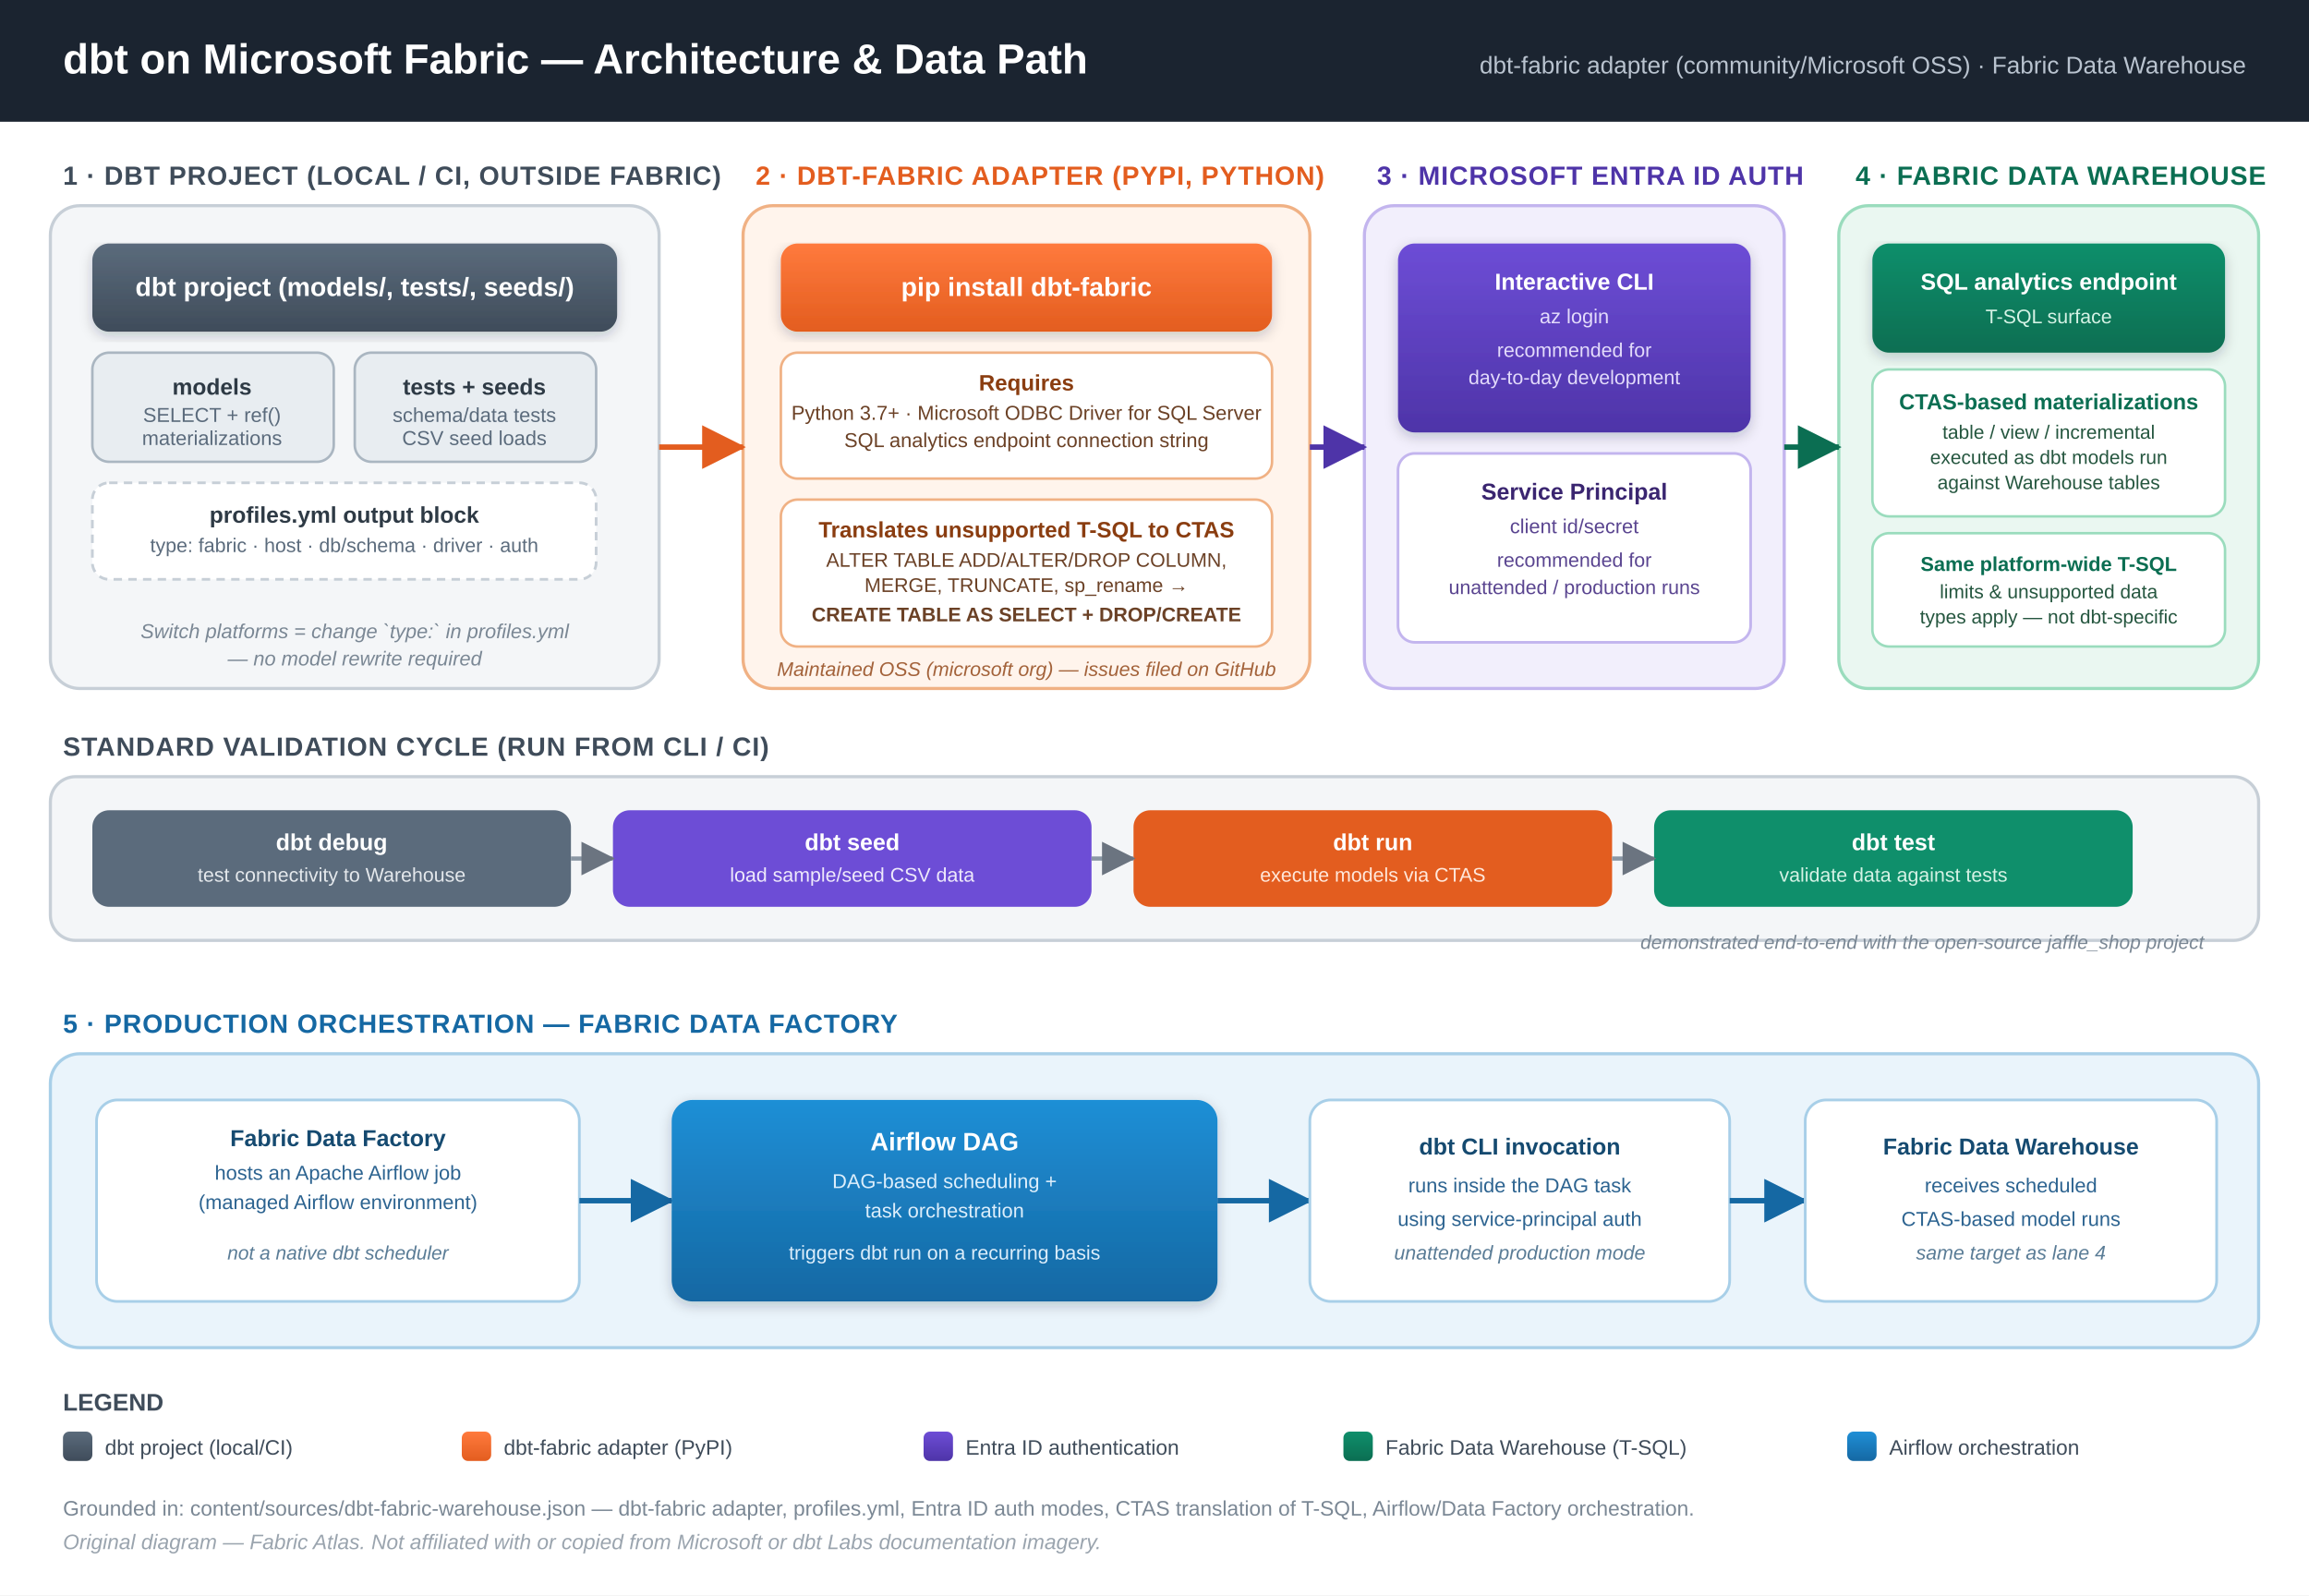
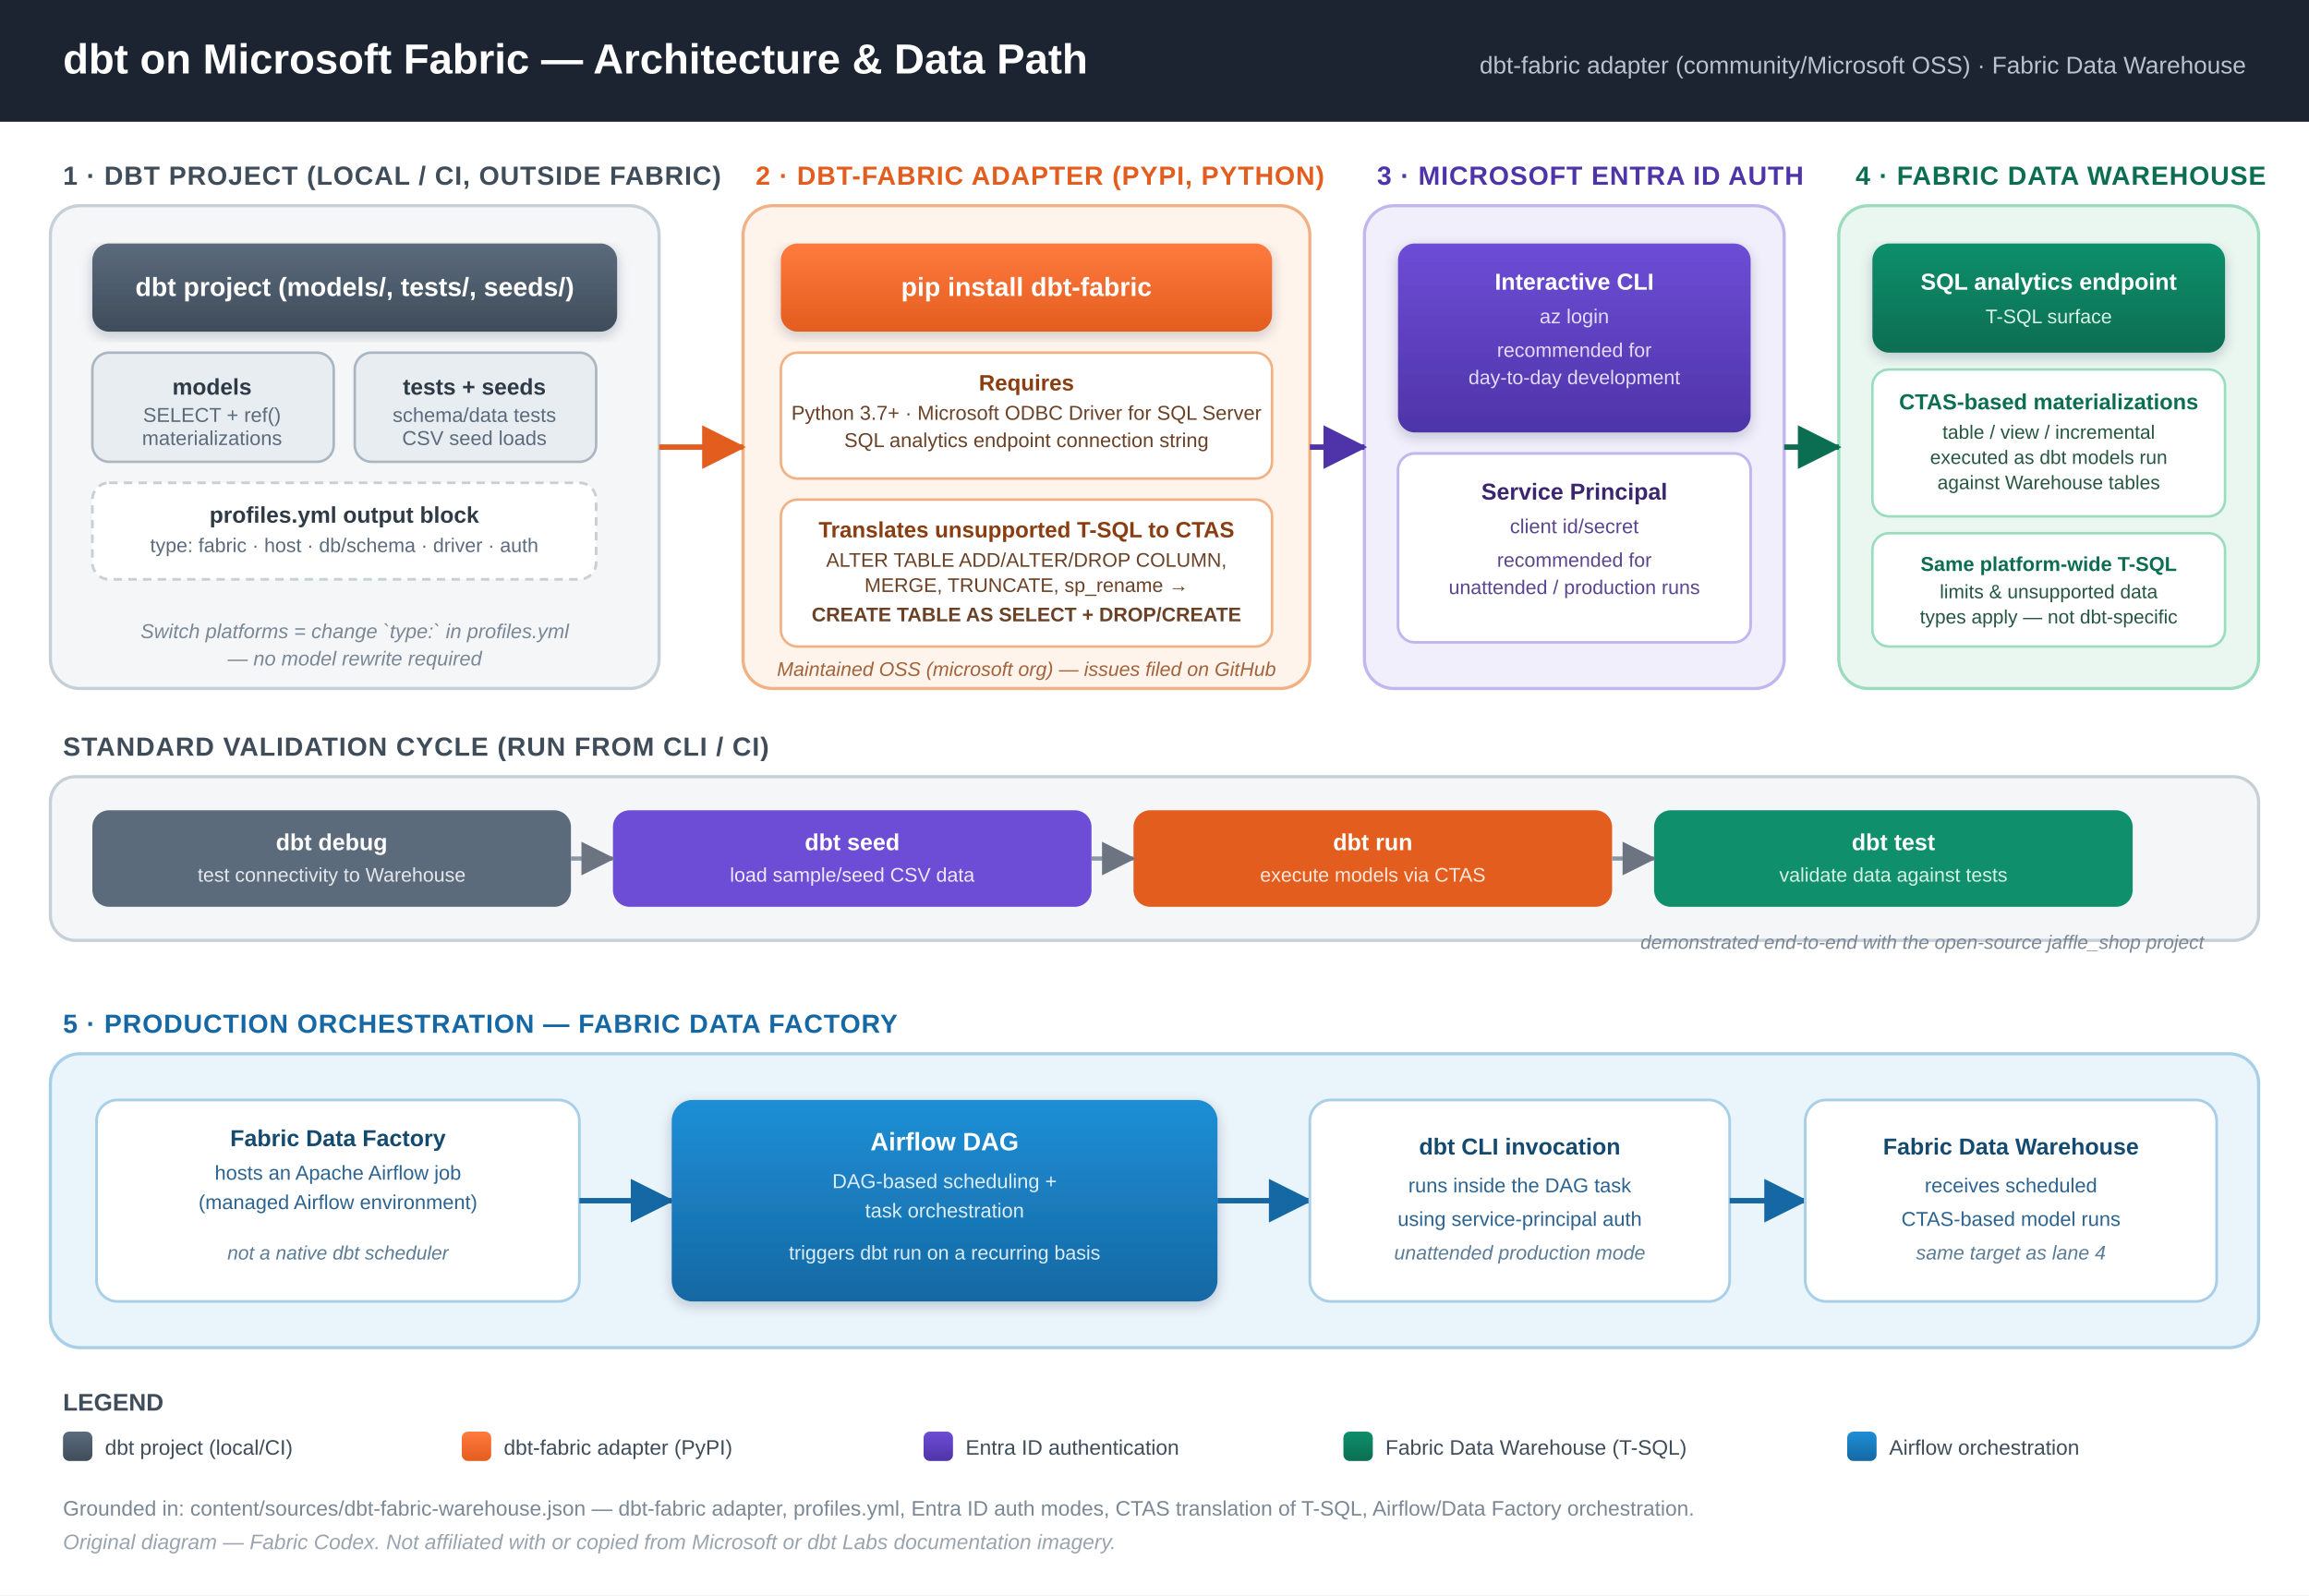
<svg xmlns="http://www.w3.org/2000/svg" viewBox="0 0 1100 760" font-family="Segoe UI, Arial, sans-serif" role="img" aria-labelledby="dbt-fabric-architecture-title dbt-fabric-architecture-desc" data-diagram-id="dbt-fabric-architecture">
  <defs>
    <linearGradient id="devGrad" x1="0" y1="0" x2="0" y2="1">
      <stop offset="0%" stop-color="#5b6b7c" />
      <stop offset="100%" stop-color="#3f4c5a" />
    </linearGradient>
    <linearGradient id="adapterGrad" x1="0" y1="0" x2="0" y2="1">
      <stop offset="0%" stop-color="#ff7a3d" />
      <stop offset="100%" stop-color="#e35d1f" />
    </linearGradient>
    <linearGradient id="authGrad" x1="0" y1="0" x2="0" y2="1">
      <stop offset="0%" stop-color="#6d4dd6" />
      <stop offset="100%" stop-color="#4e34a8" />
    </linearGradient>
    <linearGradient id="dwGrad" x1="0" y1="0" x2="0" y2="1">
      <stop offset="0%" stop-color="#0f8f6b" />
      <stop offset="100%" stop-color="#0b6e52" />
    </linearGradient>
    <linearGradient id="orchGrad" x1="0" y1="0" x2="0" y2="1">
      <stop offset="0%" stop-color="#1f8fd6" />
      <stop offset="100%" stop-color="#1568a3" />
    </linearGradient>
    <filter id="soft" x="-6%" y="-6%" width="112%" height="118%">
      <feDropShadow dx="0" dy="2" stdDeviation="3" flood-color="#1a2330" flood-opacity="0.22" />
    </filter>
    <marker id="arrowOrange" markerWidth="9" markerHeight="9" refX="7.5" refY="4" orient="auto">
      <polygon points="0 0, 8 4, 0 8" fill="#e35d1f" />
    </marker>
    <marker id="arrowPurple" markerWidth="9" markerHeight="9" refX="7.5" refY="4" orient="auto">
      <polygon points="0 0, 8 4, 0 8" fill="#4e34a8" />
    </marker>
    <marker id="arrowGreen" markerWidth="9" markerHeight="9" refX="7.5" refY="4" orient="auto">
      <polygon points="0 0, 8 4, 0 8" fill="#0b6e52" />
    </marker>
    <marker id="arrowBlue" markerWidth="9" markerHeight="9" refX="7.5" refY="4" orient="auto">
      <polygon points="0 0, 8 4, 0 8" fill="#1568a3" />
    </marker>
    <marker id="arrowGrey" markerWidth="9" markerHeight="9" refX="7.5" refY="4" orient="auto">
      <polygon points="0 0, 8 4, 0 8" fill="#6b7480" />
    </marker>
  </defs>
  <rect width="1100" height="760" fill="#ffffff" />
  <rect x="0" y="0" width="1100" height="58" fill="#1b2430" />
  <text x="30" y="35" font-size="20" font-weight="700" fill="#ffffff">dbt on Microsoft Fabric — Architecture &amp; Data Path</text>
  <text x="1070" y="35" font-size="11.5" fill="#b9c3cf" text-anchor="end">dbt-fabric adapter (community/Microsoft OSS) · Fabric Data Warehouse</text>
  <text x="30" y="88" font-size="12.5" font-weight="700" fill="#3f4c5a" letter-spacing="0.4">1 · DBT PROJECT (LOCAL / CI, OUTSIDE FABRIC)</text>
  <rect x="24" y="98" width="290" height="230" rx="14" fill="#f4f6f8" stroke="#c7cfd7" stroke-width="1.5" />
  <rect x="44" y="116" width="250" height="42" rx="8" fill="url(#devGrad)" filter="url(#soft)" />
  <text x="169" y="141" font-size="12.5" fill="#fff" text-anchor="middle" font-weight="700">dbt project (models/, tests/, seeds/)</text>
  <rect x="44" y="168" width="115" height="52" rx="8" fill="#e8edf1" stroke="#aab6c1" stroke-width="1.2" />
  <text x="101" y="188" font-size="10.8" fill="#2e3a45" text-anchor="middle" font-weight="700">models</text>
  <text x="101" y="201" font-size="9.6" fill="#5b6b7c" text-anchor="middle">SELECT + ref()</text>
  <text x="101" y="212" font-size="9.6" fill="#5b6b7c" text-anchor="middle">materializations</text>
  <rect x="169" y="168" width="115" height="52" rx="8" fill="#e8edf1" stroke="#aab6c1" stroke-width="1.2" />
  <text x="226" y="188" font-size="10.8" fill="#2e3a45" text-anchor="middle" font-weight="700">tests + seeds</text>
  <text x="226" y="201" font-size="9.6" fill="#5b6b7c" text-anchor="middle">schema/data tests</text>
  <text x="226" y="212" font-size="9.6" fill="#5b6b7c" text-anchor="middle">CSV seed loads</text>
  <rect x="44" y="230" width="240" height="46" rx="8" fill="#fff" stroke="#c7cfd7" stroke-width="1.3" stroke-dasharray="4 3" />
  <text x="164" y="249" font-size="10.8" fill="#2e3a45" text-anchor="middle" font-weight="700">profiles.yml  output block</text>
  <text x="164" y="263" font-size="9.4" fill="#5b6b7c" text-anchor="middle">type: fabric · host · db/schema · driver · auth</text>
  <text x="169" y="304" font-size="9.6" fill="#7a8794" text-anchor="middle" font-style="italic">Switch platforms = change `type:` in profiles.yml</text>
  <text x="169" y="317" font-size="9.6" fill="#7a8794" text-anchor="middle" font-style="italic">— no model rewrite required</text>
  <text x="360" y="88" font-size="12.5" font-weight="700" fill="#e35d1f" letter-spacing="0.4">2 · DBT-FABRIC ADAPTER (PYPI, PYTHON)</text>
  <rect x="354" y="98" width="270" height="230" rx="14" fill="#fff4ec" stroke="#f0b184" stroke-width="1.5" />
  <rect x="372" y="116" width="234" height="42" rx="8" fill="url(#adapterGrad)" filter="url(#soft)" />
  <text x="489" y="141" font-size="12.5" fill="#fff" text-anchor="middle" font-weight="700">pip install dbt-fabric</text>
  <rect x="372" y="168" width="234" height="60" rx="8" fill="#fff" stroke="#f0b184" stroke-width="1.2" />
  <text x="489" y="186" font-size="10.6" fill="#8a3d10" text-anchor="middle" font-weight="700">Requires</text>
  <text x="489" y="200" font-size="9.6" fill="#6b4126" text-anchor="middle">Python 3.7+ · Microsoft ODBC Driver for SQL Server</text>
  <text x="489" y="213" font-size="9.6" fill="#6b4126" text-anchor="middle">SQL analytics endpoint connection string</text>
  <rect x="372" y="238" width="234" height="70" rx="8" fill="#fff" stroke="#f0b184" stroke-width="1.2" />
  <text x="489" y="256" font-size="10.6" fill="#8a3d10" text-anchor="middle" font-weight="700">Translates unsupported T-SQL to CTAS</text>
  <text x="489" y="270" font-size="9.4" fill="#6b4126" text-anchor="middle">ALTER TABLE ADD/ALTER/DROP COLUMN,</text>
  <text x="489" y="282" font-size="9.4" fill="#6b4126" text-anchor="middle">MERGE, TRUNCATE, sp_rename →</text>
  <text x="489" y="296" font-size="9.4" fill="#6b4126" text-anchor="middle" font-weight="700">CREATE TABLE AS SELECT + DROP/CREATE</text>
  <text x="489" y="322" font-size="9.4" fill="#a3623a" text-anchor="middle" font-style="italic">Maintained OSS (microsoft org) — issues filed on GitHub</text>
  <text x="656" y="88" font-size="12.5" font-weight="700" fill="#4e34a8" letter-spacing="0.4">3 · MICROSOFT ENTRA ID AUTH</text>
  <rect x="650" y="98" width="200" height="230" rx="14" fill="#f2effc" stroke="#c3b5ee" stroke-width="1.5" />
  <rect x="666" y="116" width="168" height="90" rx="8" fill="url(#authGrad)" filter="url(#soft)" />
  <text x="750" y="138" font-size="11" fill="#fff" text-anchor="middle" font-weight="700">Interactive CLI</text>
  <text x="750" y="154" font-size="9.6" fill="#e3dbfb" text-anchor="middle">az login</text>
  <text x="750" y="170" font-size="9.4" fill="#e3dbfb" text-anchor="middle">recommended for</text>
  <text x="750" y="183" font-size="9.4" fill="#e3dbfb" text-anchor="middle">day-to-day development</text>
  <rect x="666" y="216" width="168" height="90" rx="8" fill="#fff" stroke="#c3b5ee" stroke-width="1.3" />
  <text x="750" y="238" font-size="11" fill="#3a2570" text-anchor="middle" font-weight="700">Service Principal</text>
  <text x="750" y="254" font-size="9.6" fill="#5a4590" text-anchor="middle">client id/secret</text>
  <text x="750" y="270" font-size="9.4" fill="#5a4590" text-anchor="middle">recommended for</text>
  <text x="750" y="283" font-size="9.4" fill="#5a4590" text-anchor="middle">unattended / production runs</text>
  <text x="884" y="88" font-size="12.5" font-weight="700" fill="#0b6e52" letter-spacing="0.4">4 · FABRIC DATA WAREHOUSE</text>
  <rect x="876" y="98" width="200" height="230" rx="14" fill="#eaf7f1" stroke="#9adcbd" stroke-width="1.5" />
  <rect x="892" y="116" width="168" height="52" rx="8" fill="url(#dwGrad)" filter="url(#soft)" />
  <text x="976" y="138" font-size="11" fill="#fff" text-anchor="middle" font-weight="700">SQL analytics endpoint</text>
  <text x="976" y="154" font-size="9.4" fill="#d5f2e5" text-anchor="middle">T-SQL surface</text>
  <rect x="892" y="176" width="168" height="70" rx="8" fill="#fff" stroke="#9adcbd" stroke-width="1.2" />
  <text x="976" y="195" font-size="10.4" fill="#0b6e52" text-anchor="middle" font-weight="700">CTAS-based materializations</text>
  <text x="976" y="209" font-size="9.2" fill="#25563f" text-anchor="middle">table / view / incremental</text>
  <text x="976" y="221" font-size="9.2" fill="#25563f" text-anchor="middle">executed as dbt models run</text>
  <text x="976" y="233" font-size="9.2" fill="#25563f" text-anchor="middle">against Warehouse tables</text>
  <rect x="892" y="254" width="168" height="54" rx="8" fill="#fff" stroke="#9adcbd" stroke-width="1.2" />
  <text x="976" y="272" font-size="9.6" fill="#0b6e52" text-anchor="middle" font-weight="700">Same platform-wide T-SQL</text>
  <text x="976" y="285" font-size="9.2" fill="#25563f" text-anchor="middle">limits &amp; unsupported data</text>
  <text x="976" y="297" font-size="9.2" fill="#25563f" text-anchor="middle">types apply — not dbt-specific</text>
  <path d="M314 213 L354 213" stroke="#e35d1f" stroke-width="2.6" fill="none" marker-end="url(#arrowOrange)" />
  <path d="M624 213 L650 213" stroke="#4e34a8" stroke-width="2.6" fill="none" marker-end="url(#arrowPurple)" />
  <path d="M850 213 L876 213" stroke="#0b6e52" stroke-width="2.6" fill="none" marker-end="url(#arrowGreen)" />
  <text x="30" y="360" font-size="12.5" font-weight="700" fill="#3f4c5a" letter-spacing="0.4">STANDARD VALIDATION CYCLE (RUN FROM CLI / CI)</text>
  <rect x="24" y="370" width="1052" height="78" rx="12" fill="#f4f6f8" stroke="#c7cfd7" stroke-width="1.5" />
  <g font-size="11" font-weight="700" fill="#fff" text-anchor="middle">
    <rect x="44" y="386" width="228" height="46" rx="8" fill="#5b6b7c" />
    <text x="158" y="405">dbt debug</text>
    <text x="158" y="420" font-size="9.4" font-weight="400" fill="#e4e8ec">test connectivity to Warehouse</text>
    <rect x="292" y="386" width="228" height="46" rx="8" fill="#6d4dd6" />
    <text x="406" y="405">dbt seed</text>
    <text x="406" y="420" font-size="9.4" font-weight="400" fill="#eee9fb">load sample/seed CSV data</text>
    <rect x="540" y="386" width="228" height="46" rx="8" fill="#e35d1f" />
    <text x="654" y="405">dbt run</text>
    <text x="654" y="420" font-size="9.4" font-weight="400" fill="#ffe8db">execute models via CTAS</text>
    <rect x="788" y="386" width="228" height="46" rx="8" fill="#0f8f6b" />
    <text x="902" y="405">dbt test</text>
    <text x="902" y="420" font-size="9.4" font-weight="400" fill="#d5f2e5">validate data against tests</text>
  </g>
  <path d="M272 409 L292 409" stroke="#8a97a4" stroke-width="2" fill="none" marker-end="url(#arrowGrey)" />
  <path d="M520 409 L540 409" stroke="#8a97a4" stroke-width="2" fill="none" marker-end="url(#arrowGrey)" />
  <path d="M768 409 L788 409" stroke="#8a97a4" stroke-width="2" fill="none" marker-end="url(#arrowGrey)" />
  <text x="1050" y="452" font-size="9.2" fill="#7a8794" text-anchor="end" font-style="italic">demonstrated end-to-end with the open-source jaffle_shop project</text>
  <text x="30" y="492" font-size="12.5" font-weight="700" fill="#1568a3" letter-spacing="0.4">5 · PRODUCTION ORCHESTRATION — FABRIC DATA FACTORY</text>
  <rect x="24" y="502" width="1052" height="140" rx="14" fill="#eaf4fb" stroke="#a8cfe8" stroke-width="1.5" />
  <rect x="46" y="524" width="230" height="96" rx="10" fill="#fff" stroke="#a8cfe8" stroke-width="1.3" />
  <text x="161" y="546" font-size="11" fill="#154a70" text-anchor="middle" font-weight="700">Fabric Data Factory</text>
  <text x="161" y="562" font-size="9.6" fill="#2c6390" text-anchor="middle">hosts an Apache Airflow job</text>
  <text x="161" y="576" font-size="9.6" fill="#2c6390" text-anchor="middle">(managed Airflow environment)</text>
  <text x="161" y="600" font-size="9.2" fill="#5a7c96" text-anchor="middle" font-style="italic">not a native dbt scheduler</text>
  <path d="M276 572 L320 572" stroke="#1568a3" stroke-width="2.6" fill="none" marker-end="url(#arrowBlue)" />
  <rect x="320" y="524" width="260" height="96" rx="10" fill="url(#orchGrad)" filter="url(#soft)" />
  <text x="450" y="548" font-size="12" fill="#fff" text-anchor="middle" font-weight="700">Airflow DAG</text>
  <text x="450" y="566" font-size="9.6" fill="#dceefb" text-anchor="middle">DAG-based scheduling +</text>
  <text x="450" y="580" font-size="9.6" fill="#dceefb" text-anchor="middle">task orchestration</text>
  <text x="450" y="600" font-size="9.4" fill="#dceefb" text-anchor="middle">triggers dbt run on a recurring basis</text>
  <path d="M580 572 L624 572" stroke="#1568a3" stroke-width="2.6" fill="none" marker-end="url(#arrowBlue)" />
  <rect x="624" y="524" width="200" height="96" rx="10" fill="#fff" stroke="#a8cfe8" stroke-width="1.3" />
  <text x="724" y="550" font-size="11" fill="#154a70" text-anchor="middle" font-weight="700">dbt CLI invocation</text>
  <text x="724" y="568" font-size="9.6" fill="#2c6390" text-anchor="middle">runs inside the DAG task</text>
  <text x="724" y="584" font-size="9.6" fill="#2c6390" text-anchor="middle">using service-principal auth</text>
  <text x="724" y="600" font-size="9.4" fill="#5a7c96" text-anchor="middle" font-style="italic">unattended production mode</text>
  <path d="M824 572 L860 572" stroke="#1568a3" stroke-width="2.6" fill="none" marker-end="url(#arrowBlue)" />
  <path d="M900 605 Q 976 640 976 572" stroke="#1568a3" stroke-width="2" fill="none" stroke-dasharray="3 3" />
  <rect x="860" y="524" width="196" height="96" rx="10" fill="#fff" stroke="#a8cfe8" stroke-width="1.3" />
  <text x="958" y="550" font-size="11" fill="#154a70" text-anchor="middle" font-weight="700">Fabric Data Warehouse</text>
  <text x="958" y="568" font-size="9.6" fill="#2c6390" text-anchor="middle">receives scheduled</text>
  <text x="958" y="584" font-size="9.6" fill="#2c6390" text-anchor="middle">CTAS-based model runs</text>
  <text x="958" y="600" font-size="9.4" fill="#5a7c96" text-anchor="middle" font-style="italic">same target as lane 4</text>
  <text x="30" y="672" font-size="11.5" font-weight="700" fill="#3f4c5a">LEGEND</text>
  <g font-size="10" fill="#3f4c5a">
    <rect x="30" y="682" width="14" height="14" rx="3" fill="url(#devGrad)" />
    <text x="50" y="693">dbt project (local/CI)</text>
    <rect x="220" y="682" width="14" height="14" rx="3" fill="url(#adapterGrad)" />
    <text x="240" y="693">dbt-fabric adapter (PyPI)</text>
    <rect x="440" y="682" width="14" height="14" rx="3" fill="url(#authGrad)" />
    <text x="460" y="693">Entra ID authentication</text>
    <rect x="640" y="682" width="14" height="14" rx="3" fill="url(#dwGrad)" />
    <text x="660" y="693">Fabric Data Warehouse (T-SQL)</text>
    <rect x="880" y="682" width="14" height="14" rx="3" fill="url(#orchGrad)" />
    <text x="900" y="693">Airflow orchestration</text>
  </g>
  <text x="30" y="722" font-size="10" fill="#7a8794">Grounded in: content/sources/dbt-fabric-warehouse.json — dbt-fabric adapter, profiles.yml, Entra ID auth modes, CTAS translation of T-SQL, Airflow/Data Factory orchestration.</text>
-   <text x="30" y="738" font-size="10" fill="#9aa4ae" font-style="italic">Original diagram — Fabric Atlas. Not affiliated with or copied from Microsoft or dbt Labs documentation imagery.</text>
+   <text x="30" y="738" font-size="10" fill="#9aa4ae" font-style="italic">Original diagram — Fabric Codex. Not affiliated with or copied from Microsoft or dbt Labs documentation imagery.</text>
  <g data-node-id="dbt-project" role="group" tabindex="0" aria-label="dbt project (local/CI)">
    <rect x="44.0" y="116.0" width="250.0" height="42.0" rx="8.0" fill="#FFFFFF" fill-opacity="0.001" stroke="none" />
  </g>
  <g data-node-id="dbt-fabric-adapter" role="group" tabindex="0" aria-label="dbt-fabric adapter (PyPI)">
    <rect x="372.0" y="116.0" width="234.0" height="42.0" rx="8.0" fill="#FFFFFF" fill-opacity="0.001" stroke="none" />
  </g>
  <g data-node-id="entra-id-auth" role="group" tabindex="0" aria-label="Microsoft Entra ID authentication">
    <rect x="666.0" y="116.0" width="168.0" height="90.0" rx="8.0" fill="#FFFFFF" fill-opacity="0.001" stroke="none" />
  </g>
  <g data-node-id="ctas-translation" role="group" tabindex="0" aria-label="CTAS-based T-SQL translation">
    <rect x="372.0" y="238.0" width="234.0" height="70.0" rx="8.0" fill="#FFFFFF" fill-opacity="0.001" stroke="none" />
  </g>
  <g data-node-id="debug-seed-run-test" role="group" tabindex="0" aria-label="debug / seed / run / test cycle">
    <rect x="44.0" y="386.0" width="972.0" height="46.0" rx="8.0" fill="#FFFFFF" fill-opacity="0.001" stroke="none" />
  </g>
  <g data-node-id="airflow-orchestration" role="group" tabindex="0" aria-label="Airflow orchestration in Data Factory">
    <rect x="320.0" y="524.0" width="260.0" height="96.0" rx="10.0" fill="#FFFFFF" fill-opacity="0.001" stroke="none" />
  </g>
  <g data-node-id="third-party-adapter-warning" role="group" tabindex="0" aria-label="Third-party adapter, not a Fabric feature">
    <rect x="372.0" y="312.0" width="234.0" height="18.0" rx="6.0" fill="#FFFFFF" fill-opacity="0.001" stroke="none" />
  </g>
</svg>
